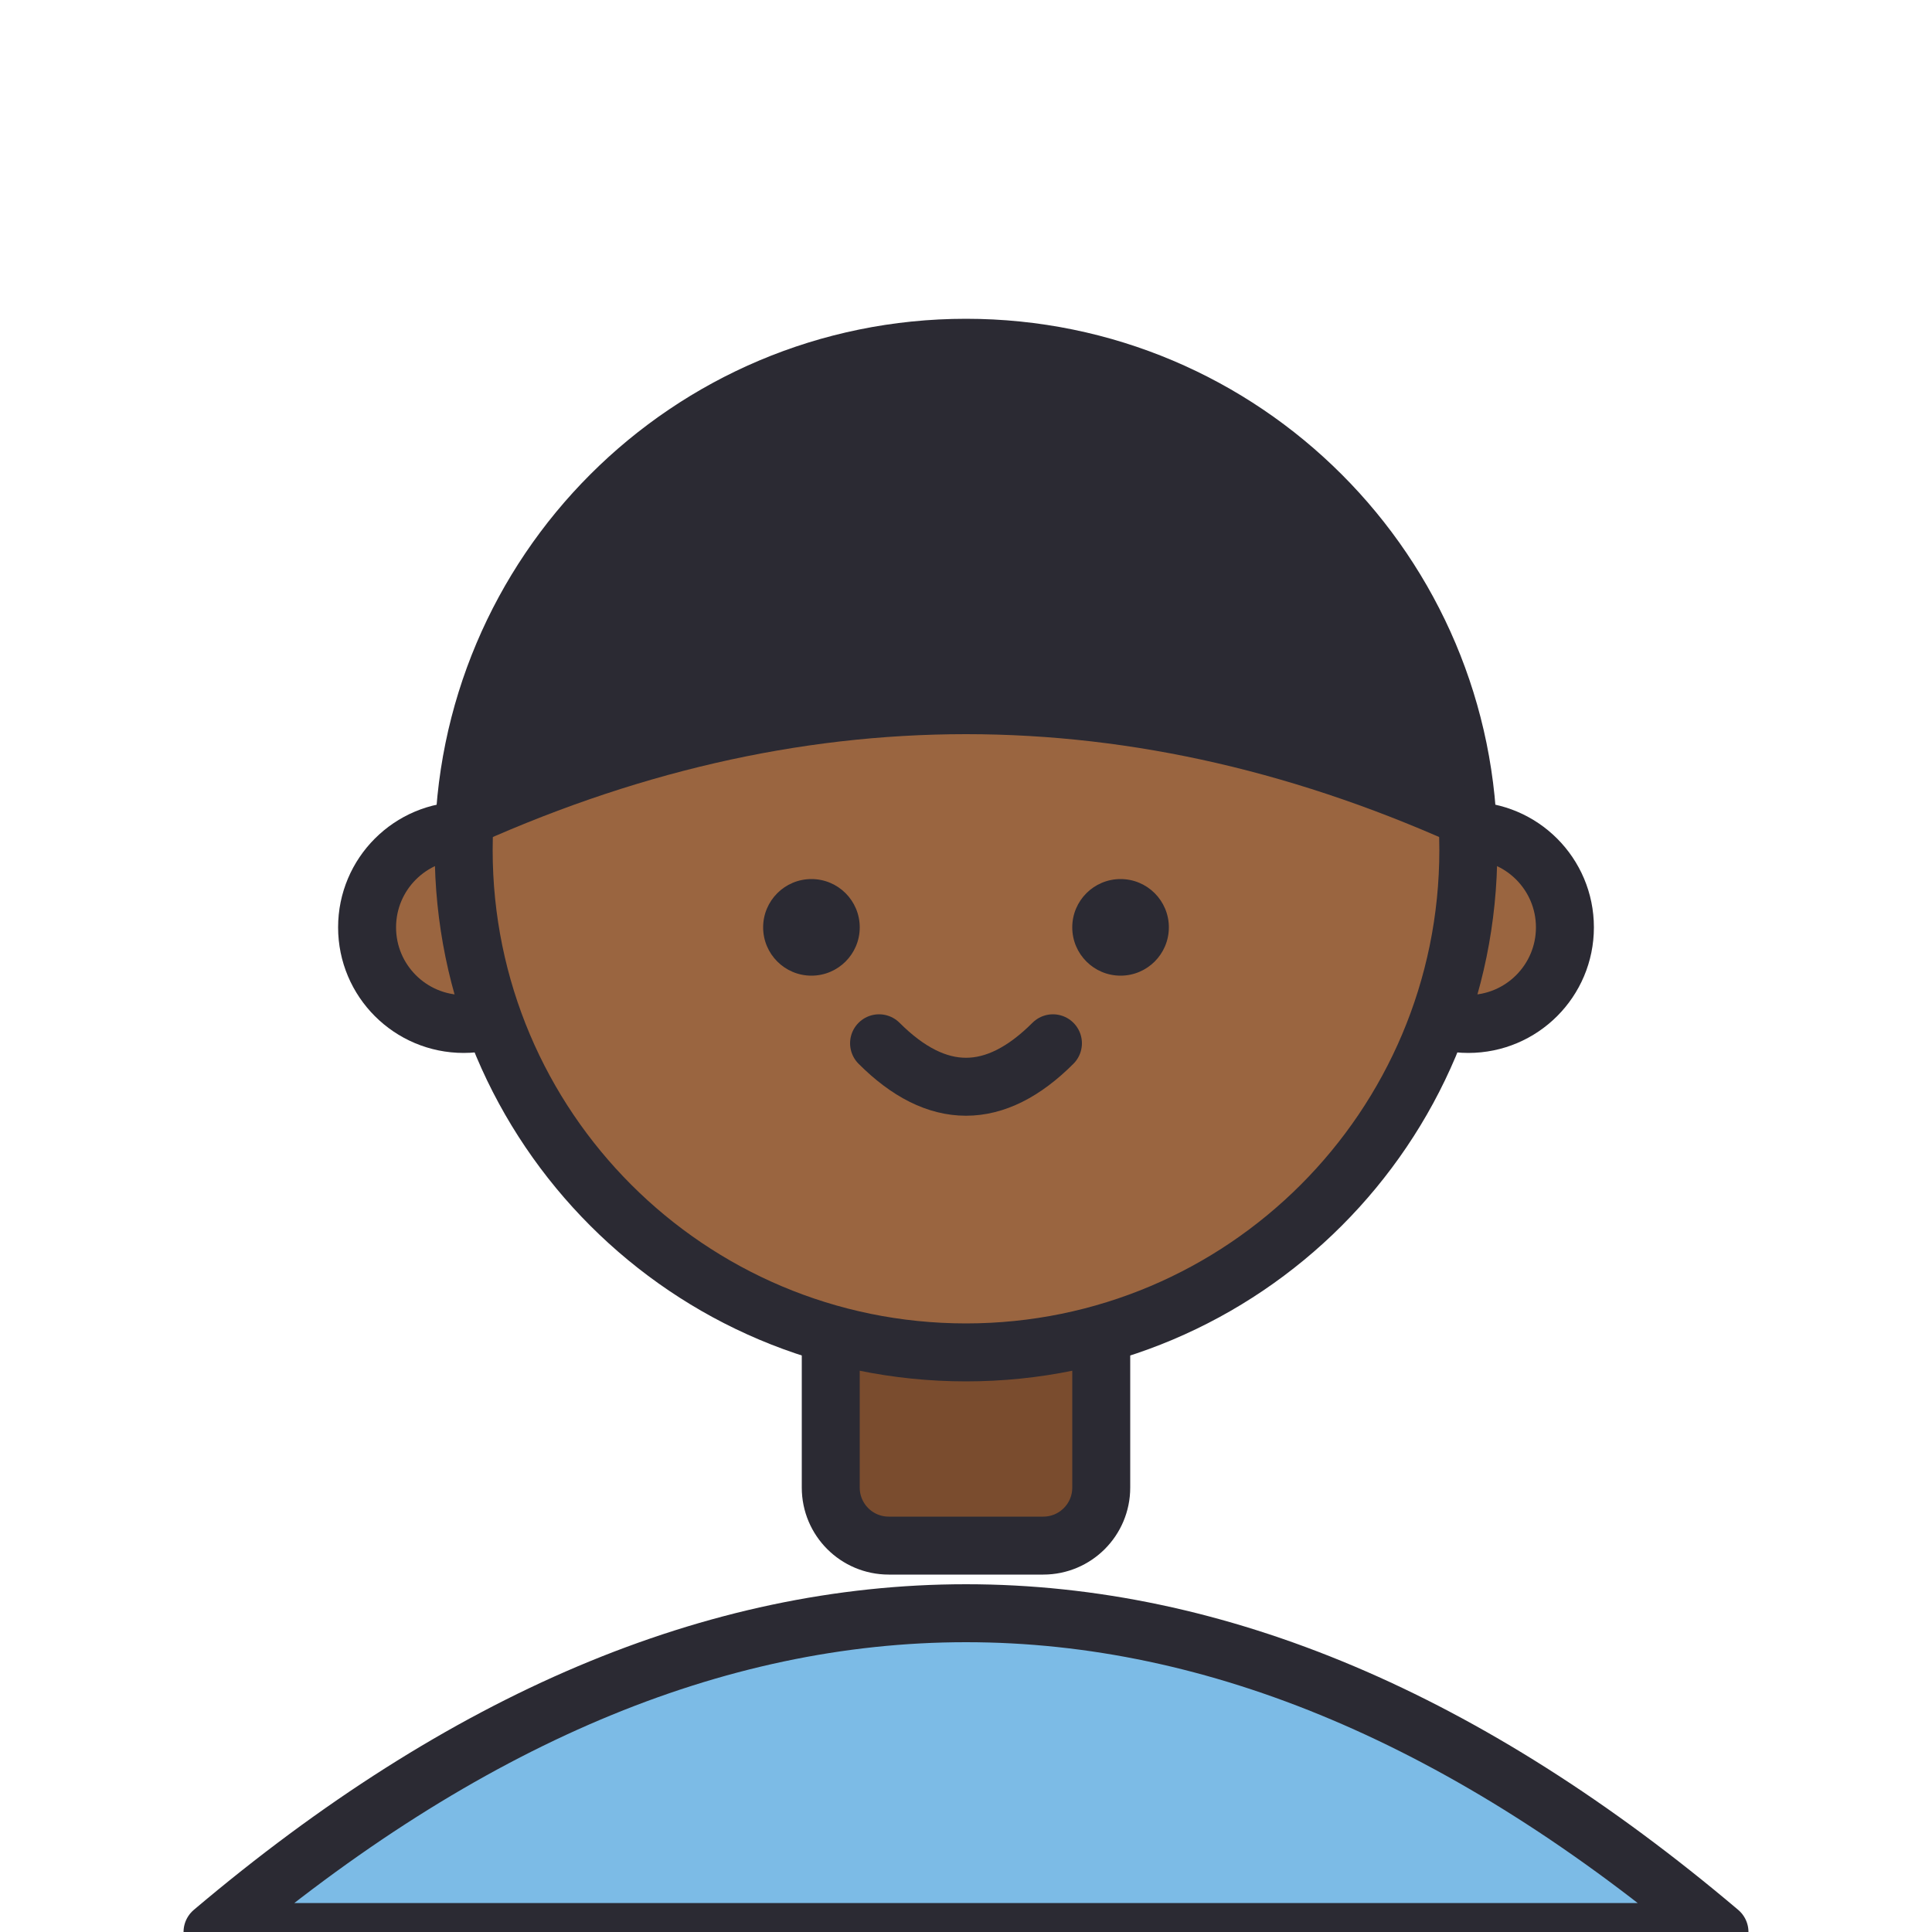
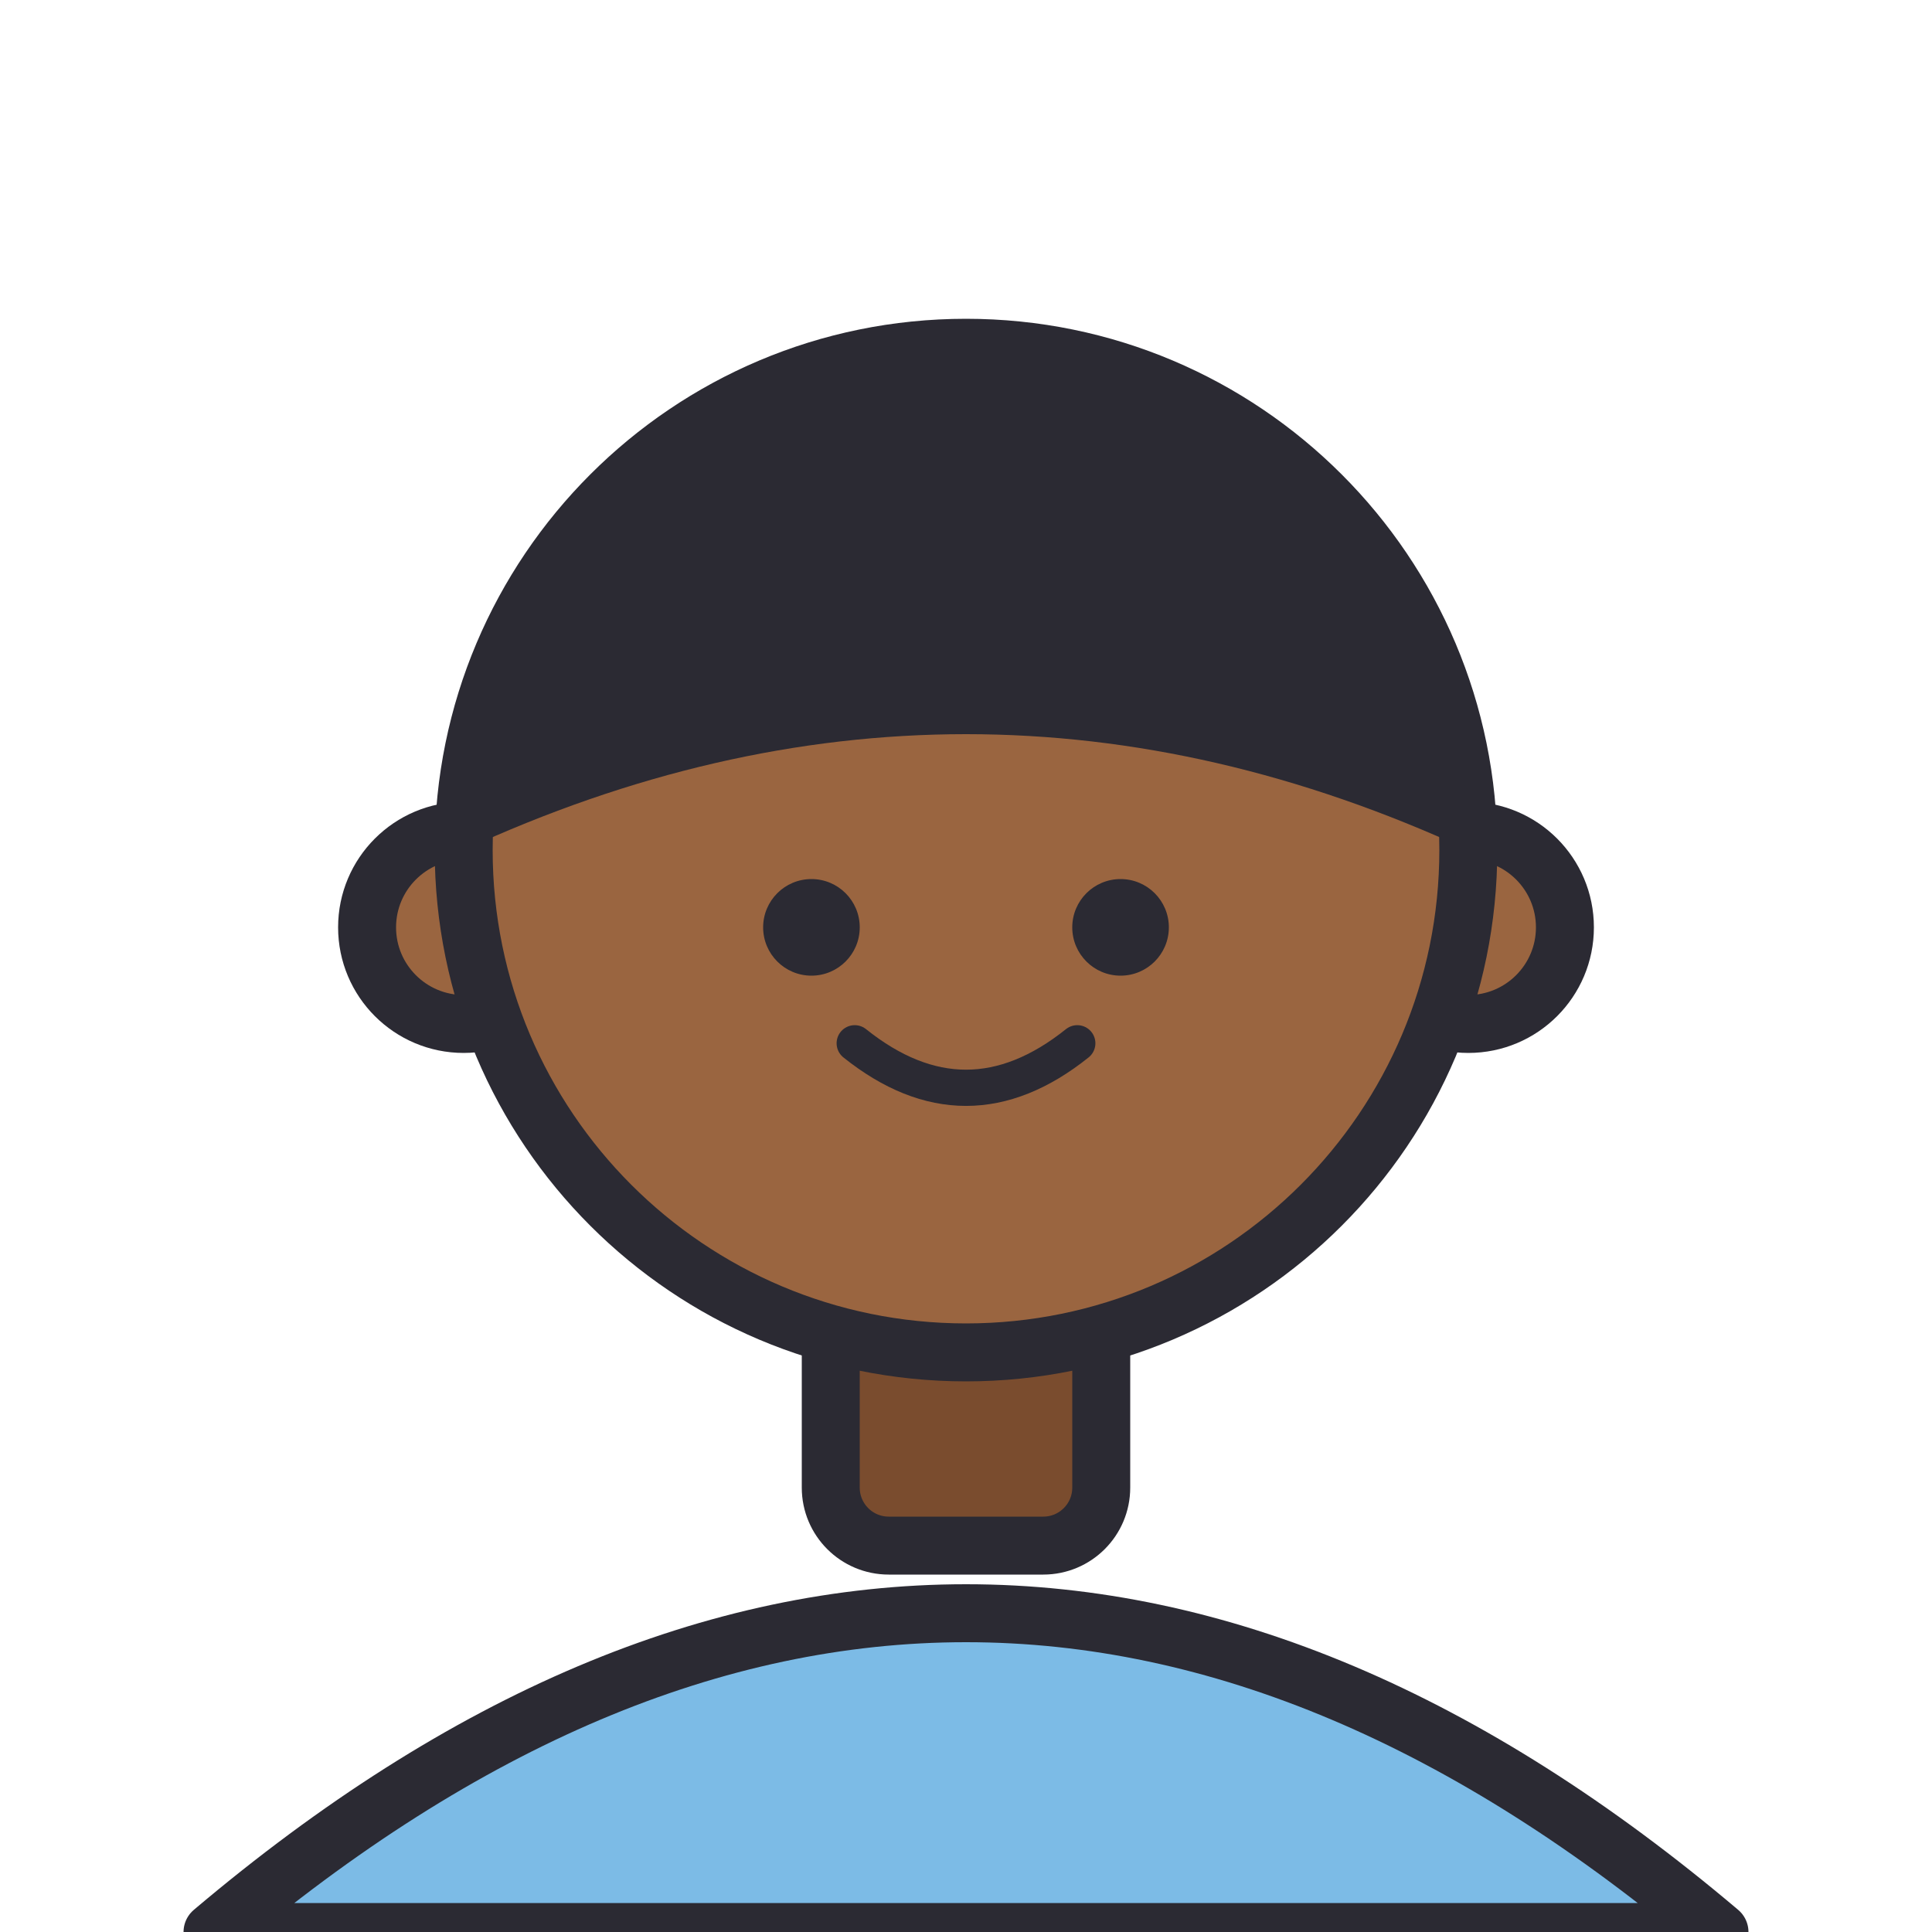
<svg xmlns="http://www.w3.org/2000/svg" viewBox="0 0 200 200" width="200" height="200" role="img" fill="none">
  <path d="M22 200 q78 -66 156 0 z" fill="#7cbbe6" stroke="#2b2a33" stroke-width="6" stroke-linejoin="round" stroke-linecap="round" />
  <rect x="86" y="130" width="28" height="30" rx="6" fill="#7a4c2e" stroke="#2b2a33" stroke-width="6" stroke-linejoin="round" stroke-linecap="round" />
  <circle cx="48" cy="96" r="10" fill="#9a6540" stroke="#2b2a33" stroke-width="6" stroke-linejoin="round" stroke-linecap="round" />
  <circle cx="152" cy="96" r="10" fill="#9a6540" stroke="#2b2a33" stroke-width="6" stroke-linejoin="round" stroke-linecap="round" />
  <circle cx="100" cy="88" r="52" fill="#9a6540" stroke="#2b2a33" stroke-width="6" stroke-linejoin="round" stroke-linecap="round" />
  <path d="M48 88 a52 52 0 0 1 104 0 q-52 -24 -104 0 z" fill="#2b2a33" />
  <circle cx="84" cy="96" r="5" fill="#2b2a33" />
  <circle cx="116" cy="96" r="5" fill="#2b2a33" />
-   <path d="M91 108 q9 9 18 0" fill="none" stroke="#2b2a33" stroke-width="6" stroke-linejoin="round" stroke-linecap="round" />
+   <path d="M88.48 108 q11.52 9.216 23.04 0" fill="none" stroke="#2b2a33" stroke-width="3.75" stroke-linecap="round" />
</svg>
